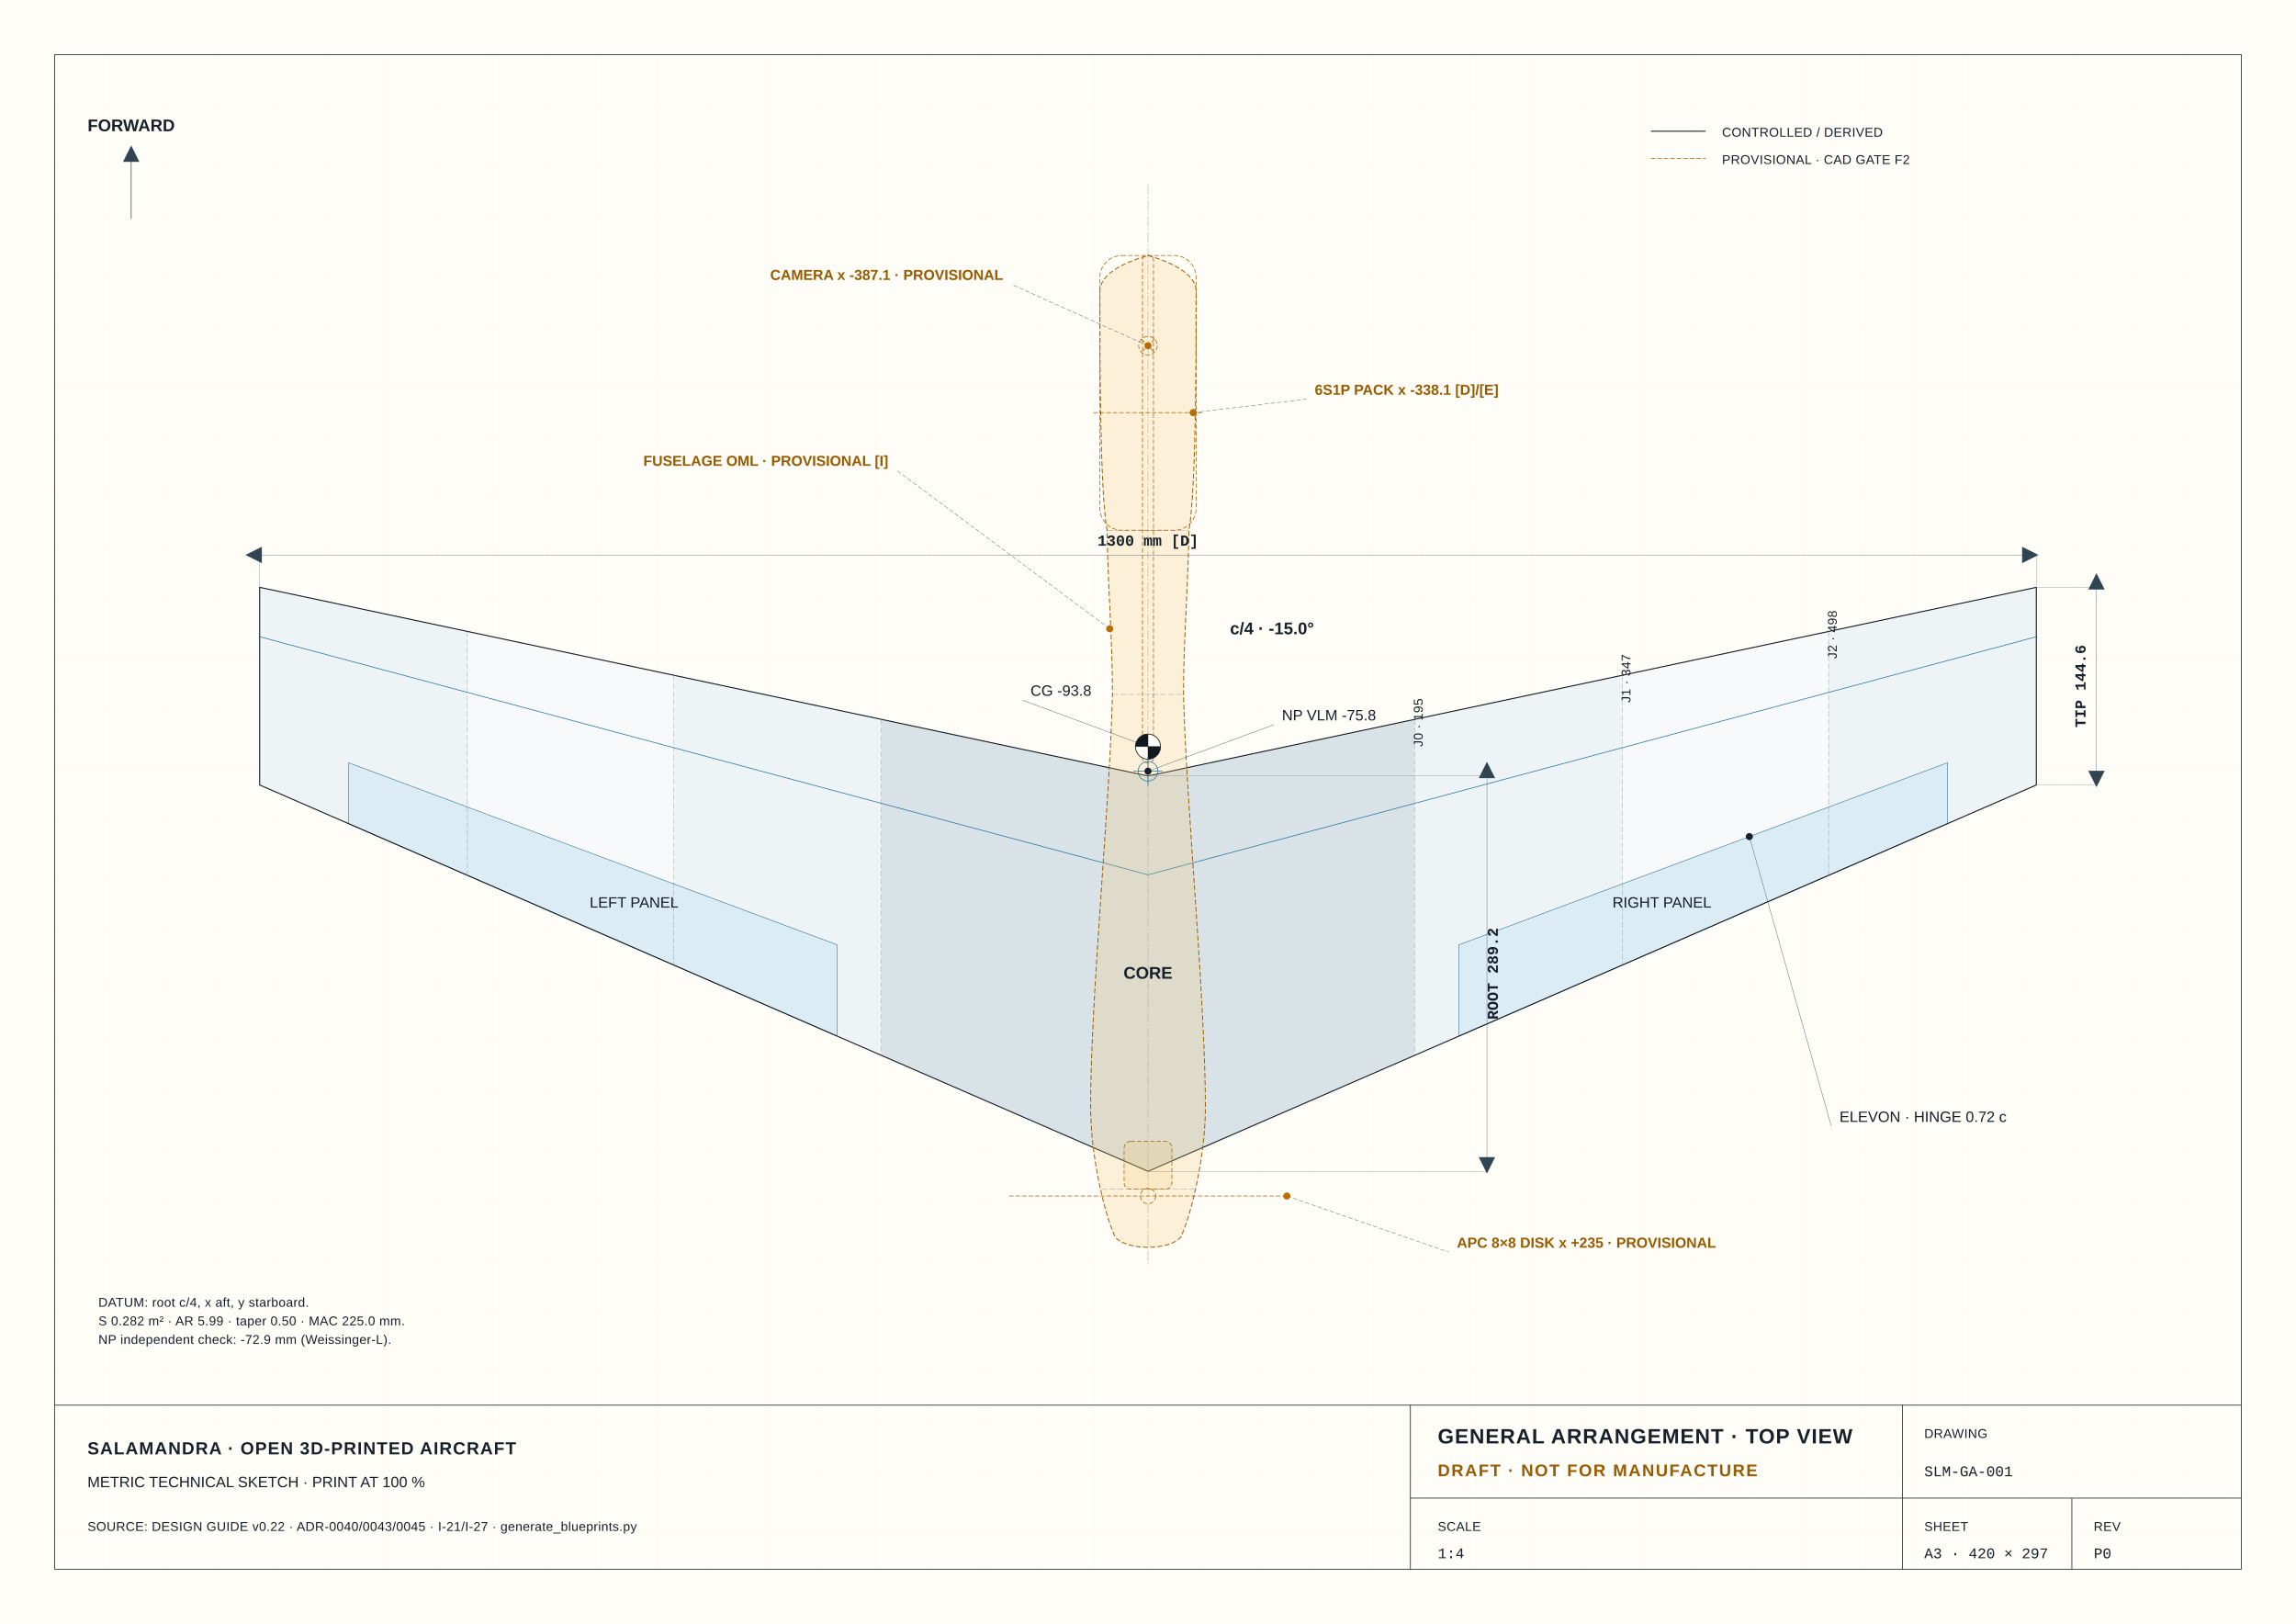
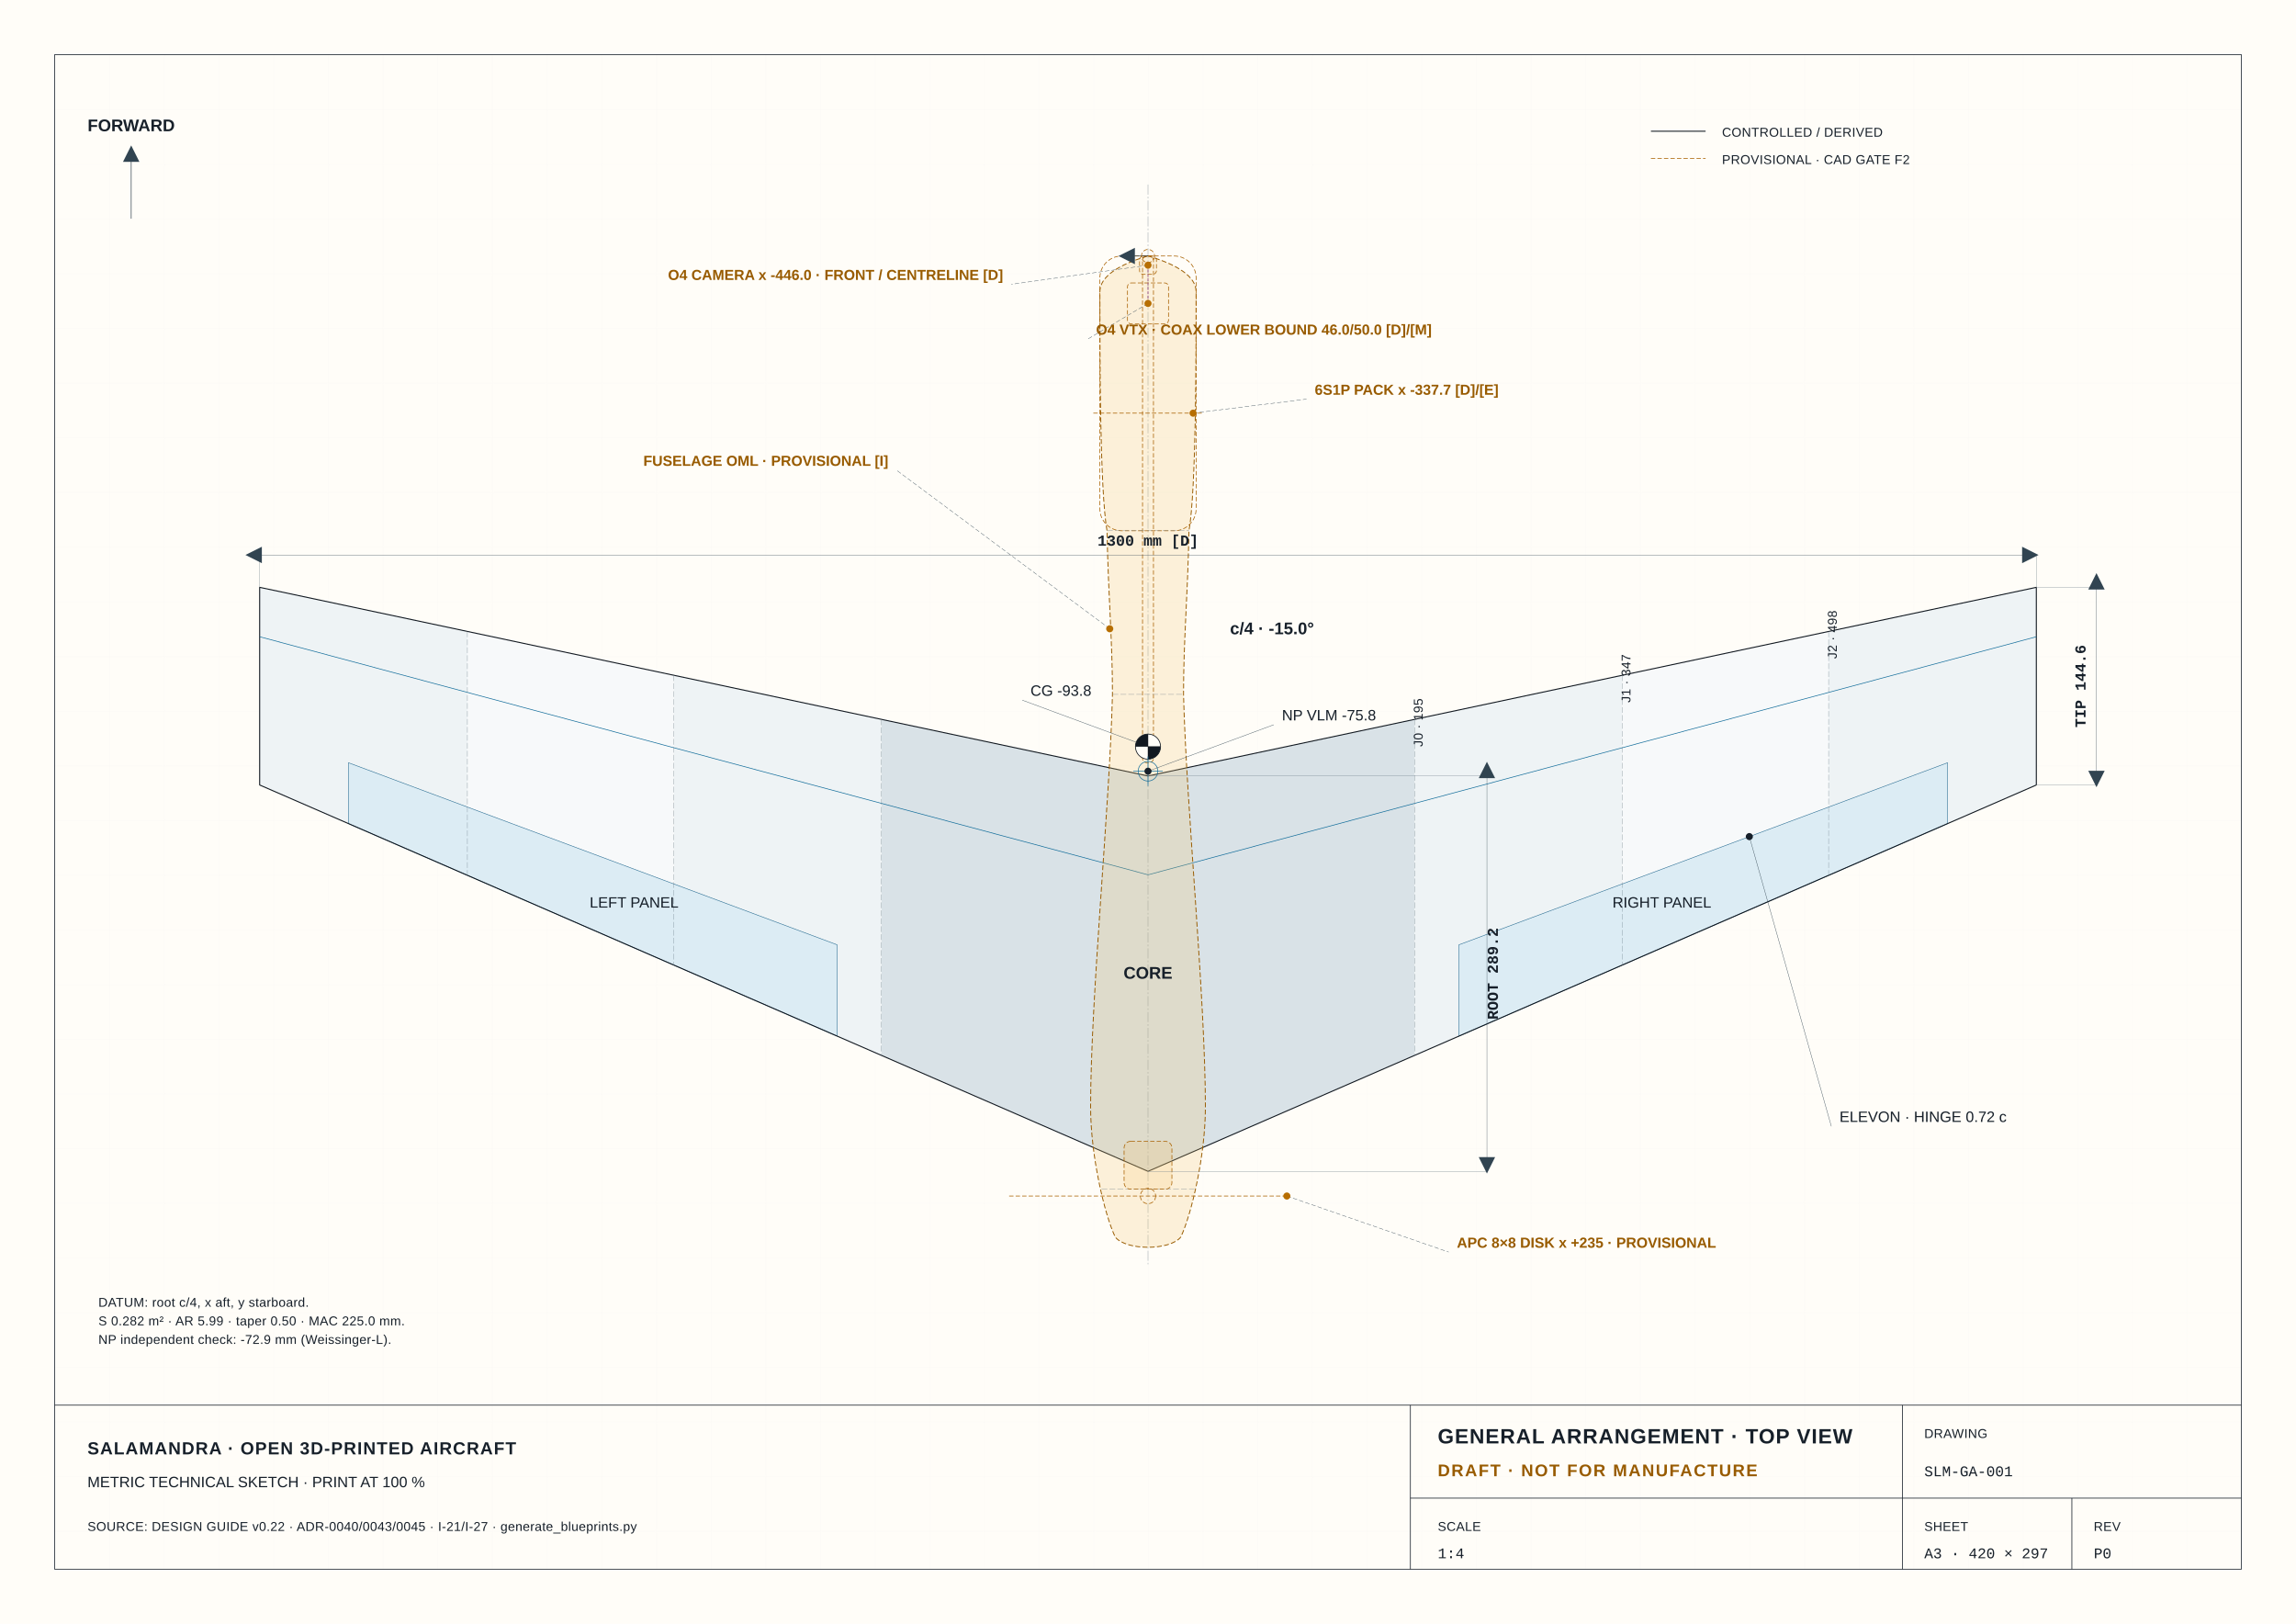
<svg xmlns="http://www.w3.org/2000/svg" width="420mm" height="297mm" viewBox="0 0 420 297" role="img" aria-labelledby="svg-title svg-desc">
  <defs>
    <pattern id="grid" width="10" height="10" patternUnits="userSpaceOnUse">
      <path d="M10 0H0V10" fill="none" stroke="#2e4757" stroke-opacity=".07" stroke-width=".16" />
    </pattern>
    <marker id="arrow-end" markerWidth="3" markerHeight="3" refX="2.6" refY="1.5" orient="auto" markerUnits="userSpaceOnUse">
      <path d="M0 0L3 1.5L0 3Z" fill="#314451" />
    </marker>
    <marker id="arrow-start" markerWidth="3" markerHeight="3" refX=".4" refY="1.5" orient="auto-start-reverse" markerUnits="userSpaceOnUse">
      <path d="M0 0L3 1.5L0 3Z" fill="#314451" />
    </marker>
    <style>
          :root { color-scheme: light; }
          * { vector-effect: non-scaling-stroke; }
          .sheet { fill: #fffdf8; }
          .grid { fill: url(#grid); }
          .frame, .title-line { fill: none; stroke: #17202a; stroke-width: .5; }
          .outline { fill: none; stroke: #111820; stroke-width: .7; stroke-linejoin: round; }
          .medium { fill: none; stroke: #263746; stroke-width: .42; }
          .thin { fill: none; stroke: #455563; stroke-width: .25; }
          .hidden { fill: none; stroke: #667784; stroke-width: .25; stroke-dasharray: 2.4 1.4; }
          .centre { fill: none; stroke: #5a6c79; stroke-width: .2; stroke-dasharray: 7 1.4 1.2 1.4; }
          .station { fill: none; stroke: #6c7c87; stroke-width: .22; stroke-dasharray: 4 1.5; }
          .controlled-fill { fill: #eaf0f3; stroke: none; }
          .core-fill { fill: #d9e2e7; stroke: none; }
          .segment-fill-a { fill: #eef3f5; stroke: none; }
          .segment-fill-b { fill: #f7f9fa; stroke: none; }
          .elevon-fill { fill: #dcecf4; stroke: #24698f; stroke-width: .35; }
          .derived { fill: none; stroke: #146e9b; stroke-width: .45; }
          .derived-fill { fill: #146e9b; stroke: none; }
          .provisional-line { fill: none; stroke: #a86000; stroke-width: .48; stroke-dasharray: 3 1.5; }
          .provisional-fill { fill: #f4c46a; fill-opacity: .18; stroke: #a86000; stroke-width: .48; stroke-dasharray: 3 1.5; }
          .provisional-dot { fill: #b76e00; stroke: none; }
          .datum-dot { fill: #17202a; stroke: none; }
          .dimension, .extension, .leader { fill: none; stroke: #314451; stroke-width: .22; }
          .extension { stroke: #71808a; }
          .leader { stroke-width: .25; }
          text { font-family: Arial, Helvetica, sans-serif; fill: #17202a; }
          .sheet-title { font-size: 5.2px; font-weight: 700; letter-spacing: .35px; }
          .block-title { font-size: 3.8px; font-weight: 700; letter-spacing: .16px; }
          .sheet-subtitle { font-size: 3.2px; font-weight: 600; letter-spacing: .18px; }
          .label { font-size: 3.1px; font-weight: 600; }
          .note { font-size: 2.75px; }
          .micro { font-size: 2.35px; letter-spacing: .05px; }
          .dimension-text { font: 600 2.8px 'Courier New', Consolas, monospace; }
          .mono { font: 2.7px 'Courier New', Consolas, monospace; }
          .provisional-text { font-size: 2.65px; font-weight: 600; fill: #985b00; }
          .status { font-size: 3.1px; font-weight: 700; fill: #985b00; letter-spacing: .25px; }
          .watermark { font-size: 8px; font-weight: 700; fill: #b76e00; fill-opacity: .08; letter-spacing: .8px; }
        </style>
  </defs>
  <rect width="420" height="297" class="sheet" />
  <rect x="10" y="10" width="400" height="277" class="grid" />
  <rect x="10" y="10" width="400" height="277" class="frame" />
  <line x1="10" y1="257" x2="410" y2="257" class="title-line" />
  <line x1="258" y1="257" x2="258" y2="287" class="title-line" />
  <line x1="348" y1="257" x2="348" y2="287" class="title-line" />
  <line x1="258" y1="274" x2="410" y2="274" class="title-line" />
  <line x1="379" y1="274" x2="379" y2="287" class="title-line" />
  <text x="16" y="266" class="sheet-subtitle" text-anchor="start">SALAMANDRA · OPEN 3D-PRINTED AIRCRAFT</text>
  <text x="16" y="272" class="note" text-anchor="start">METRIC TECHNICAL SKETCH · PRINT AT 100 %</text>
  <text x="16" y="280" class="micro" text-anchor="start">SOURCE: DESIGN GUIDE v0.22 · ADR-0040/0043/0045 · I-21/I-27 · generate_blueprints.py</text>
  <text x="263" y="264" class="block-title" text-anchor="start" style="font-size:3.8px">GENERAL ARRANGEMENT · TOP VIEW</text>
  <text x="263" y="270" class="status" text-anchor="start">DRAFT · NOT FOR MANUFACTURE</text>
  <text x="352" y="263" class="micro" text-anchor="start">DRAWING</text>
  <text x="352" y="270" class="mono" text-anchor="start">SLM-GA-001</text>
  <text x="263" y="280" class="micro" text-anchor="start">SCALE</text>
  <text x="263" y="285" class="mono" text-anchor="start">1:4</text>
  <text x="352" y="280" class="micro" text-anchor="start">SHEET</text>
  <text x="352" y="285" class="mono" text-anchor="start">A3 · 420 × 297</text>
  <text x="383" y="280" class="micro" text-anchor="start">REV</text>
  <text x="383" y="285" class="mono" text-anchor="start">P0</text>
  <text x="210" y="151" class="watermark" text-anchor="middle">DRAFT · CONTROLLED GEOMETRY + PROVISIONAL EQUIPMENT</text>
  <polygon points="210,141.923 161.25,131.572 161.25,193.034 210,214.231" class="core-fill" />
  <polygon points="161.25,131.572 123.25,123.504 123.25,176.511 161.25,193.034" class="segment-fill-a" />
  <polygon points="123.25,123.504 85.5,115.488 85.5,160.097 123.25,176.511" class="segment-fill-b" />
  <polygon points="85.5,115.488 47.5,107.42 47.5,143.574 85.5,160.097" class="segment-fill-a" />
  <polygon points="210,141.923 258.75,131.572 258.75,193.034 210,214.231" class="core-fill" />
  <polygon points="258.75,131.572 296.75,123.504 296.75,176.511 258.75,193.034" class="segment-fill-a" />
  <polygon points="296.75,123.504 334.5,115.488 334.5,160.097 296.75,176.511" class="segment-fill-b" />
  <polygon points="334.5,115.488 372.5,107.42 372.5,143.574 334.5,160.097" class="segment-fill-a" />
  <polygon points="153.125,172.798 63.75,139.504 63.75,150.639 153.125,189.501" class="elevon-fill" />
  <polygon points="266.875,172.798 356.25,139.504 356.25,150.639 266.875,189.501" class="elevon-fill" />
  <polygon points="210,141.923 47.5,107.42 47.5,143.574 210,214.231 372.5,143.574 372.5,107.42" class="outline" />
  <line x1="210" y1="33.75" x2="210" y2="231.25" class="centre" />
  <line x1="210" y1="160" x2="47.5" y2="116.458" class="derived" />
  <line x1="161.25" y1="131.572" x2="161.25" y2="193.034" class="station" />
  <line x1="123.25" y1="123.504" x2="123.25" y2="176.511" class="station" />
  <line x1="85.5" y1="115.488" x2="85.5" y2="160.097" class="station" />
  <line x1="210" y1="160" x2="372.5" y2="116.458" class="derived" />
  <line x1="258.75" y1="131.572" x2="258.75" y2="193.034" class="station" />
  <line x1="296.75" y1="123.504" x2="296.75" y2="176.511" class="station" />
  <line x1="334.5" y1="115.488" x2="334.5" y2="160.097" class="station" />
-   <path d="M 210 46.73 C 215.25 48.23 218.8 50.48 218.8 53.23 C 218.8 65.48 218.8 89.48 217.5 96.98 C 217.25 109.48 216.5 117 216.5 127 C 217 147.5 220.5 182.5 220.5 202.5 C 220.5 211.25 218 222 216 226.25 C 214 228.75 206 228.75 204 226.25 C 202 222 199.5 211.25 199.5 202.5 C 199.5 182.5 203 147.5 203.5 127 C 203.5 117 202.75 109.48 202.5 96.98 C 201.2 89.48 201.2 65.48 201.2 53.23 C 201.2 50.48 204.75 48.23 210 46.73 Z" class="provisional-fill" style="fill:#f4c46a;fill-opacity:.22;stroke:#985b00;stroke-width:.62;stroke-dasharray:3.4 1.6;stroke-linejoin:round" />
-   <rect x="209" y="46.73" width="2" height="92.77" rx="0.8" class="provisional-line" />
-   <rect x="201.2" y="46.73" width="17.6" height="50.25" rx="4" class="provisional-line" />
-   <line x1="200" y1="75.467" x2="220" y2="75.467" class="provisional-line" />
-   <line x1="202.5" y1="96.98" x2="217.5" y2="96.98" class="station" />
+   <path d="M 210 46.825 C 215.25 48.325 218.8 50.575 218.8 53.325 C 218.8 65.575 218.8 89.575 217.5 97.075 C 217.25 109.575 216.5 117 216.5 127 C 217 147.5 220.5 182.5 220.5 202.5 C 220.5 211.25 218 222 216 226.25 C 214 228.75 206 228.75 204 226.25 C 202 222 199.5 211.25 199.5 202.5 C 199.5 182.5 203 147.5 203.5 127 C 203.5 117 202.75 109.575 202.5 97.075 C 201.2 89.575 201.2 65.575 201.2 53.325 C 201.2 50.575 204.75 48.325 210 46.825 Z" class="provisional-fill" style="fill:#f4c46a;fill-opacity:.22;stroke:#985b00;stroke-width:.62;stroke-dasharray:3.4 1.6;stroke-linejoin:round" />
+   <rect x="209" y="46.825" width="2" height="92.675" rx="0.8" class="provisional-line" />
+   <rect x="201.2" y="46.825" width="17.6" height="50.25" rx="4" class="provisional-line" />
+   <line x1="200" y1="75.564" x2="220" y2="75.564" class="provisional-line" />
+   <line x1="202.5" y1="97.075" x2="217.5" y2="97.075" class="station" />
  <line x1="203.5" y1="127" x2="216.5" y2="127" class="station" />
  <line x1="201.5" y1="217.5" x2="218.5" y2="217.5" class="station" />
  <rect x="205.625" y="208.75" width="8.75" height="8.75" rx="1.2" class="provisional-fill" />
  <line x1="184.6" y1="218.75" x2="235.4" y2="218.75" class="provisional-line" />
  <circle cx="210" cy="218.75" r="1.4" class="provisional-line" />
  <line x1="210" y1="136.554" x2="187" y2="128.054" class="leader" />
  <circle cx="210" cy="136.554" r="0.65" class="datum-dot" />
  <text x="188.5" y="127.254" class="note" text-anchor="start">CG -93.8</text>
  <g id="cg-target-general-arrangement" role="img" aria-label="Calculated centre of gravity">
    <circle cx="210" cy="136.554" r="2.3" class="medium" style="fill:#fffdf8;stroke:none" />
    <path d="M 210 136.554 L 210 134.254 A 2.3 2.3 0 0 0 207.7 136.554 Z" class="thin" style="fill:#111820;stroke:none" />
    <path d="M 210 136.554 L 210 138.854 A 2.3 2.3 0 0 0 212.3 136.554 Z" class="thin" style="fill:#111820;stroke:none" />
    <line x1="207.7" y1="136.554" x2="212.3" y2="136.554" class="thin" style="fill:none;stroke:#111820;stroke-width:.28" />
    <line x1="210" y1="134.254" x2="210" y2="138.854" class="thin" style="fill:none;stroke:#111820;stroke-width:.28" />
    <circle cx="210" cy="136.554" r="2.3" class="medium" style="fill:none;stroke:#111820;stroke-width:.52" />
  </g>
  <circle cx="210" cy="141.053" r="1.8" class="derived" />
  <line x1="207.3" y1="141.053" x2="212.7" y2="141.053" class="derived" />
  <line x1="210" y1="138.353" x2="210" y2="143.753" class="derived" />
  <line x1="210" y1="141.053" x2="233" y2="132.553" class="leader" />
  <circle cx="210" cy="141.053" r="0.65" class="datum-dot" />
  <text x="234.5" y="131.753" class="note" text-anchor="start">NP VLM -75.8</text>
-   <circle cx="210" cy="63.23" r="1.7" class="provisional-line" />
-   <path d="M 208.8 62.03 L 211.2 64.43 M 211.2 62.03 L 208.8 64.43" class="provisional-line" />
+   <rect x="208.455" y="46.825" width="3.09" height="3.36" rx="0.7" class="provisional-line" id="general-arrangement-o4-camera" />
+   <rect x="206.25" y="51.75" width="7.5" height="7.5" rx="0.7" class="provisional-line" id="general-arrangement-o4-vtx" />
+   <line x1="210" y1="48.505" x2="210" y2="55.5" class="provisional-line" id="general-arrangement-o4-coax-lower-bound" style="stroke:#9a4f87;stroke-width:.55;stroke-dasharray:2 1" />
+   <line x1="210" y1="46.825" x2="205" y2="46.825" class="medium" marker-end="url(#arrow-end)" id="general-arrangement-camera-view-direction" />
+   <circle cx="210" cy="46.825" r="1.2" class="provisional-line" />
  <line x1="47.5" y1="107.42" x2="47.5" y2="101.5" class="extension" />
  <line x1="372.5" y1="107.42" x2="372.5" y2="101.5" class="extension" />
  <line x1="47.5" y1="101.5" x2="372.5" y2="101.5" class="dimension" marker-start="url(#arrow-start)" marker-end="url(#arrow-end)" />
  <text x="210" y="99.8" class="dimension-text" text-anchor="middle">1300 mm [D]</text>
  <line x1="210" y1="141.923" x2="272" y2="141.923" class="extension" />
  <line x1="210" y1="214.231" x2="272" y2="214.231" class="extension" />
  <line x1="272" y1="141.923" x2="272" y2="214.231" class="dimension" marker-start="url(#arrow-start)" marker-end="url(#arrow-end)" />
  <text x="274" y="178.077" class="dimension-text" text-anchor="middle" transform="rotate(-90 274 178.077)">ROOT 289.2</text>
  <line x1="372.5" y1="107.42" x2="383.5" y2="107.42" class="extension" />
  <line x1="372.5" y1="143.574" x2="383.5" y2="143.574" class="extension" />
  <line x1="383.5" y1="107.42" x2="383.5" y2="143.574" class="dimension" marker-start="url(#arrow-start)" marker-end="url(#arrow-end)" />
  <text x="381.5" y="125.497" class="dimension-text" text-anchor="middle" transform="rotate(-90 381.5 125.497)">TIP 144.6</text>
  <text x="24" y="24" class="label" text-anchor="middle">FORWARD</text>
  <line x1="24" y1="40" x2="24" y2="27" class="medium" marker-end="url(#arrow-end)" />
  <text x="225" y="116" class="label" text-anchor="start">c/4 · -15.0°</text>
  <text x="210" y="179" class="label" text-anchor="middle">CORE</text>
  <text x="116" y="166" class="note" text-anchor="middle">LEFT PANEL</text>
  <text x="304" y="166" class="note" text-anchor="middle">RIGHT PANEL</text>
  <text x="260.25" y="136.572" class="micro" text-anchor="start" transform="rotate(-90 260.25 136.572)">J0 · 195</text>
  <text x="298.25" y="128.504" class="micro" text-anchor="start" transform="rotate(-90 298.25 128.504)">J1 · 347</text>
  <text x="336" y="120.488" class="micro" text-anchor="start" transform="rotate(-90 336 120.488)">J2 · 498</text>
-   <line x1="210" y1="63.23" x2="185" y2="52" class="leader provisional-line" />
-   <circle cx="210" cy="63.23" r="0.65" class="provisional-dot" />
-   <text x="183.5" y="51.2" class="provisional-text" text-anchor="end">CAMERA x -387.1 · PROVISIONAL</text>
-   <line x1="218.25" y1="75.467" x2="239" y2="73" class="leader provisional-line" />
-   <circle cx="218.25" cy="75.467" r="0.65" class="provisional-dot" />
-   <text x="240.5" y="72.2" class="provisional-text" text-anchor="start">6S1P PACK x -338.1 [D]/[E]</text>
+   <line x1="210" y1="48.505" x2="185" y2="52" class="leader provisional-line" />
+   <circle cx="210" cy="48.505" r="0.65" class="provisional-dot" />
+   <text x="183.5" y="51.2" class="provisional-text" text-anchor="end">O4 CAMERA x -446.0 · FRONT / CENTRELINE [D]</text>
+   <line x1="218.25" y1="75.564" x2="239" y2="73" class="leader provisional-line" />
+   <circle cx="218.25" cy="75.564" r="0.65" class="provisional-dot" />
+   <text x="240.5" y="72.2" class="provisional-text" text-anchor="start">6S1P PACK x -337.7 [D]/[E]</text>
+   <line x1="210" y1="55.5" x2="199" y2="62" class="leader provisional-line" />
+   <circle cx="210" cy="55.5" r="0.65" class="provisional-dot" />
+   <text x="200.5" y="61.2" class="provisional-text" text-anchor="start">O4 VTX · COAX LOWER BOUND 46.0/50.0 [D]/[M]</text>
  <line x1="203" y1="115" x2="164" y2="86" class="leader provisional-line" />
  <circle cx="203" cy="115" r="0.65" class="provisional-dot" />
  <text x="162.5" y="85.2" class="provisional-text" text-anchor="end">FUSELAGE OML · PROVISIONAL [I]</text>
  <line x1="235.4" y1="218.75" x2="265" y2="229" class="leader provisional-line" />
  <circle cx="235.4" cy="218.75" r="0.65" class="provisional-dot" />
  <text x="266.5" y="228.2" class="provisional-text" text-anchor="start">APC 8×8 DISK x +235 · PROVISIONAL</text>
  <line x1="320" y1="153.008" x2="335" y2="206" class="leader" />
  <circle cx="320" cy="153.008" r="0.65" class="datum-dot" />
  <text x="336.5" y="205.2" class="note" text-anchor="start">ELEVON · HINGE 0.72 c</text>
  <line x1="302" y1="24" x2="312" y2="24" class="outline" />
  <text x="315" y="25" class="micro" text-anchor="start">CONTROLLED / DERIVED</text>
  <line x1="302" y1="29" x2="312" y2="29" class="provisional-line" />
  <text x="315" y="30" class="micro" text-anchor="start">PROVISIONAL · CAD GATE F2</text>
  <text x="18" y="239" class="micro" text-anchor="start">
    <tspan x="18" dy="0">DATUM: root c/4, x aft, y starboard.</tspan>
    <tspan x="18" dy="3.4">S 0.282 m² · AR 5.99 · taper 0.50 · MAC 225.0 mm.</tspan>
    <tspan x="18" dy="3.4">NP independent check: -72.9 mm (Weissinger-L).</tspan>
  </text>
</svg>
